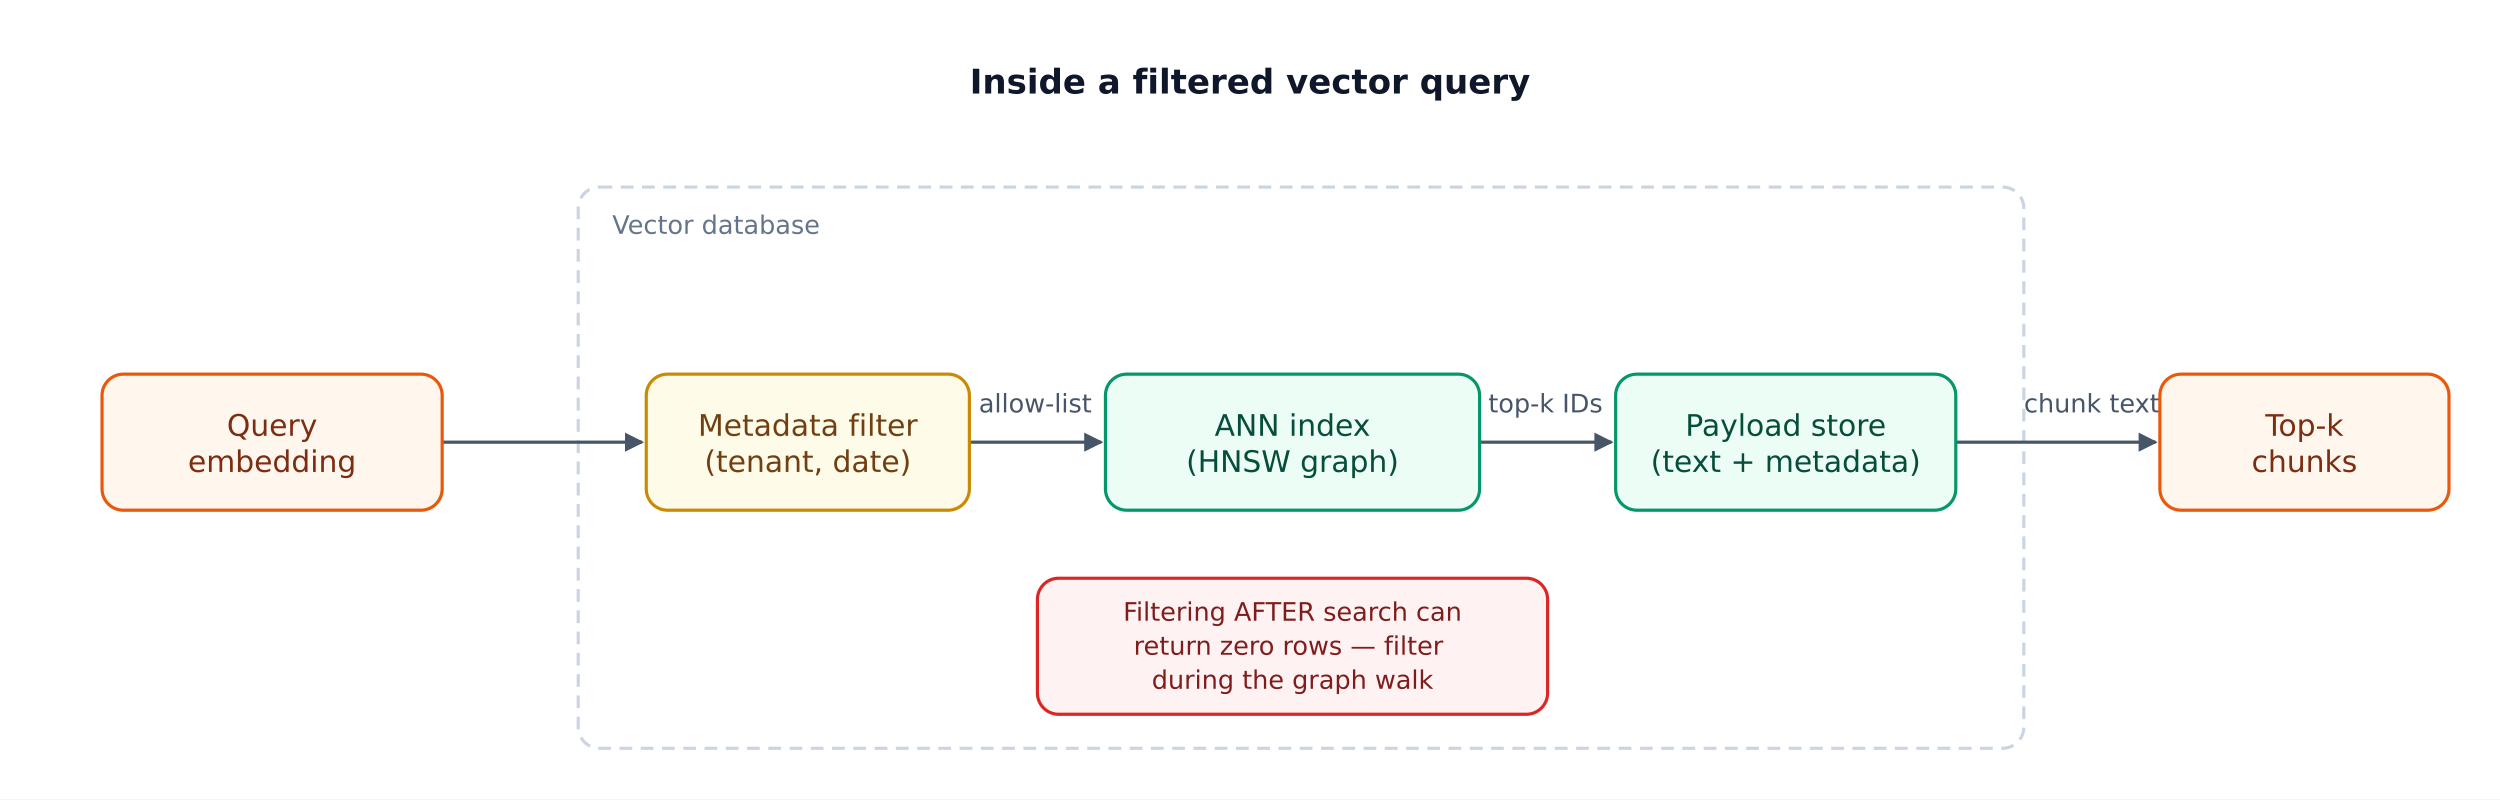
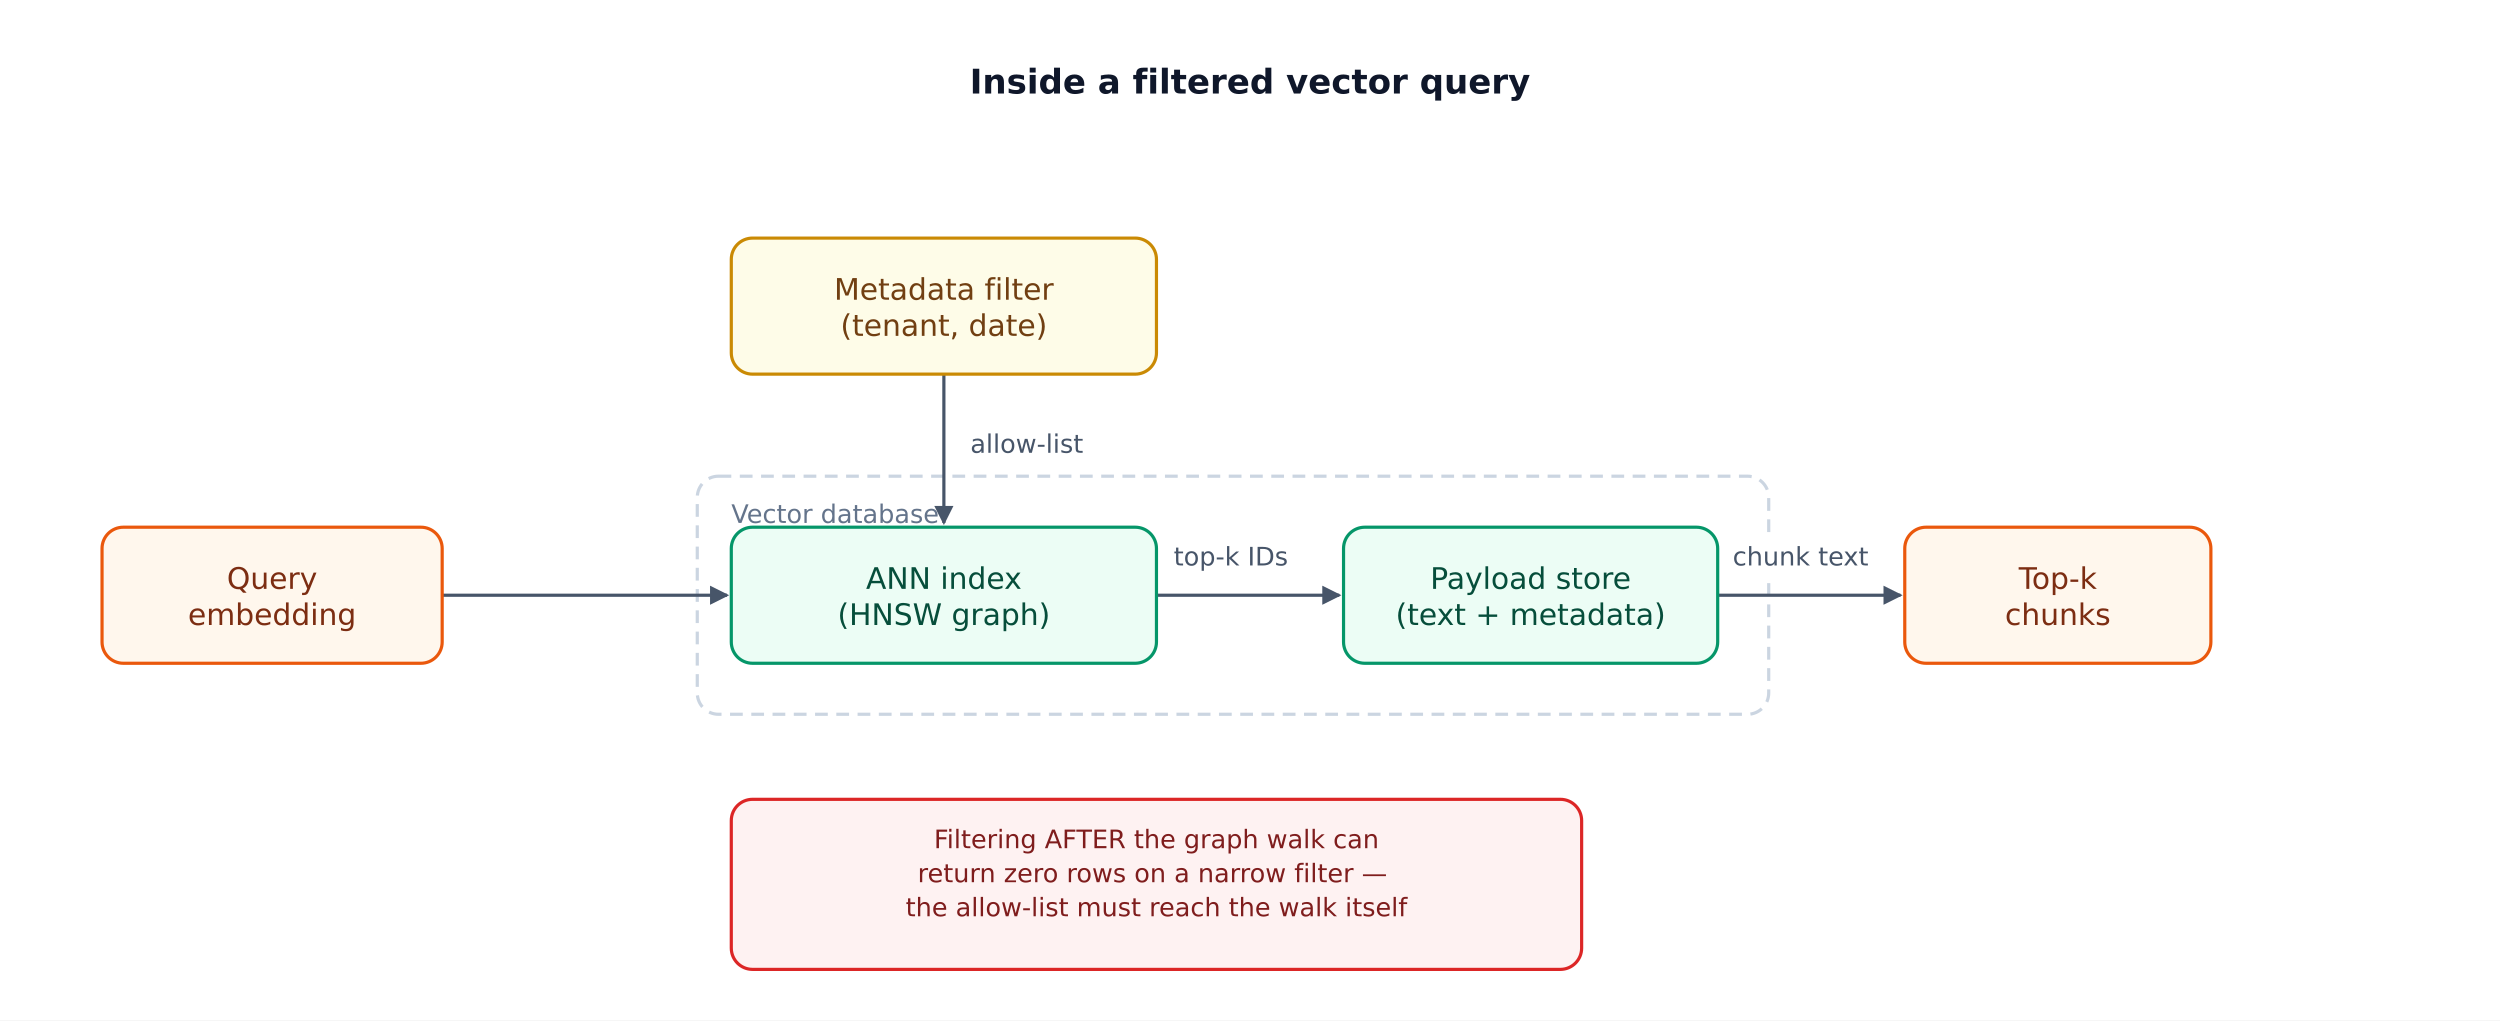
- <svg xmlns="http://www.w3.org/2000/svg" width="1176" height="376" viewBox="0 0 1176 376" font-family="system-ui, -apple-system, 'Segoe UI', 'DejaVu Sans', sans-serif">
-   <rect width="1176" height="376" fill="#ffffff" />
+ <svg xmlns="http://www.w3.org/2000/svg" width="1176" height="480" viewBox="0 0 1176 480" font-family="system-ui, -apple-system, 'Segoe UI', 'DejaVu Sans', sans-serif">
+   <rect width="1176" height="480" fill="#ffffff" />
  <defs>
    <marker id="arrow" markerWidth="9" markerHeight="9" refX="8" refY="4.5" orient="auto" markerUnits="userSpaceOnUse">
      <path d="M0,0 L9,4.5 L0,9 z" fill="#475569" />
    </marker>
  </defs>
  <text x="588" y="44" font-size="16" font-weight="600" fill="#0F172A" text-anchor="middle">Inside a filtered vector query</text>
-   <rect x="272" y="88" width="680" height="264" rx="10" fill="none" stroke="#CBD5E1" stroke-width="1.5" stroke-dasharray="6 4" />
-   <text x="288" y="110" font-size="12" fill="#64748B">Vector database</text>
-   <line x1="208" y1="208" x2="302" y2="208" stroke="#475569" stroke-width="1.5" marker-end="url(#arrow)" />
-   <line x1="456" y1="208" x2="518" y2="208" stroke="#475569" stroke-width="1.5" marker-end="url(#arrow)" />
-   <line x1="696" y1="208" x2="758" y2="208" stroke="#475569" stroke-width="1.5" marker-end="url(#arrow)" />
-   <line x1="920" y1="208" x2="1014" y2="208" stroke="#475569" stroke-width="1.5" marker-end="url(#arrow)" />
-   <rect x="458" y="181" width="58" height="18" fill="#ffffff" />
-   <text x="487" y="194" font-size="12" fill="#475569" text-anchor="middle">allow-list</text>
-   <rect x="699" y="181" width="56" height="18" fill="#ffffff" />
-   <text x="727" y="194" font-size="12" fill="#475569" text-anchor="middle">top-k IDs</text>
-   <rect x="954" y="181" width="60" height="18" fill="#ffffff" />
-   <text x="984" y="194" font-size="12" fill="#475569" text-anchor="middle">chunk text</text>
-   <rect x="48" y="176" width="160" height="64" rx="10" fill="#FFF7ED" stroke="#EA580C" stroke-width="1.5" />
-   <text x="128" y="205" font-size="14" fill="#7C2D12" text-anchor="middle">Query<tspan x="128" dy="17">embedding</tspan>
+   <rect x="328" y="224" width="504" height="112" rx="10" fill="none" stroke="#CBD5E1" stroke-width="1.5" stroke-dasharray="6 4" />
+   <text x="344" y="246" font-size="12" fill="#64748B">Vector database</text>
+   <line x1="208" y1="280" x2="342" y2="280" stroke="#475569" stroke-width="1.5" marker-end="url(#arrow)" />
+   <line x1="444" y1="176" x2="444" y2="246" stroke="#475569" stroke-width="1.5" marker-end="url(#arrow)" />
+   <line x1="544" y1="280" x2="630" y2="280" stroke="#475569" stroke-width="1.5" marker-end="url(#arrow)" />
+   <line x1="808" y1="280" x2="894" y2="280" stroke="#475569" stroke-width="1.5" marker-end="url(#arrow)" />
+   <rect x="452" y="200" width="62" height="18" fill="#ffffff" />
+   <text x="483" y="213" font-size="12" fill="#475569" text-anchor="middle">allow-list</text>
+   <rect x="548" y="253" width="62" height="18" fill="#ffffff" />
+   <text x="579" y="266" font-size="12" fill="#475569" text-anchor="middle">top-k IDs</text>
+   <rect x="812" y="253" width="70" height="18" fill="#ffffff" />
+   <text x="847" y="266" font-size="12" fill="#475569" text-anchor="middle">chunk text</text>
+   <rect x="48" y="248" width="160" height="64" rx="10" fill="#FFF7ED" stroke="#EA580C" stroke-width="1.5" />
+   <text x="128" y="277" font-size="14" fill="#7C2D12" text-anchor="middle">Query<tspan x="128" dy="17">embedding</tspan>
  </text>
-   <rect x="304" y="176" width="152" height="64" rx="10" fill="#FEFCE8" stroke="#CA8A04" stroke-width="1.5" />
-   <text x="380" y="205" font-size="14" fill="#713F12" text-anchor="middle">Metadata filter<tspan x="380" dy="17">(tenant, date)</tspan>
+   <rect x="344" y="112" width="200" height="64" rx="10" fill="#FEFCE8" stroke="#CA8A04" stroke-width="1.5" />
+   <text x="444" y="141" font-size="14" fill="#713F12" text-anchor="middle">Metadata filter<tspan x="444" dy="17">(tenant, date)</tspan>
  </text>
-   <rect x="520" y="176" width="176" height="64" rx="10" fill="#ECFDF5" stroke="#059669" stroke-width="1.5" />
-   <text x="608" y="205" font-size="14" fill="#064E3B" text-anchor="middle">ANN index<tspan x="608" dy="17">(HNSW graph)</tspan>
+   <rect x="344" y="248" width="200" height="64" rx="10" fill="#ECFDF5" stroke="#059669" stroke-width="1.5" />
+   <text x="444" y="277" font-size="14" fill="#064E3B" text-anchor="middle">ANN index<tspan x="444" dy="17">(HNSW graph)</tspan>
  </text>
-   <rect x="760" y="176" width="160" height="64" rx="10" fill="#ECFDF5" stroke="#059669" stroke-width="1.5" />
-   <text x="840" y="205" font-size="14" fill="#064E3B" text-anchor="middle">Payload store<tspan x="840" dy="17">(text + metadata)</tspan>
+   <rect x="632" y="248" width="176" height="64" rx="10" fill="#ECFDF5" stroke="#059669" stroke-width="1.5" />
+   <text x="720" y="277" font-size="14" fill="#064E3B" text-anchor="middle">Payload store<tspan x="720" dy="17">(text + metadata)</tspan>
  </text>
-   <rect x="1016" y="176" width="136" height="64" rx="10" fill="#FFF7ED" stroke="#EA580C" stroke-width="1.5" />
-   <text x="1084" y="205" font-size="14" fill="#7C2D12" text-anchor="middle">Top-k<tspan x="1084" dy="17">chunks</tspan>
+   <rect x="896" y="248" width="144" height="64" rx="10" fill="#FFF7ED" stroke="#EA580C" stroke-width="1.5" />
+   <text x="968" y="277" font-size="14" fill="#7C2D12" text-anchor="middle">Top-k<tspan x="968" dy="17">chunks</tspan>
  </text>
-   <rect x="488" y="272" width="240" height="64" rx="10" fill="#FEF2F2" stroke="#DC2626" stroke-width="1.5" />
-   <text x="608" y="292" font-size="12" fill="#7F1D1D" text-anchor="middle">Filtering AFTER search can<tspan x="608" dy="16">return zero rows — filter</tspan>
-     <tspan x="608" dy="16">during the graph walk</tspan>
+   <rect x="344" y="376" width="400" height="80" rx="10" fill="#FEF2F2" stroke="#DC2626" stroke-width="1.5" />
+   <text x="544" y="399" font-size="12" fill="#7F1D1D" text-anchor="middle">Filtering AFTER the graph walk can<tspan x="544" dy="16">return zero rows on a narrow filter —</tspan>
+     <tspan x="544" dy="16">the allow-list must reach the walk itself</tspan>
  </text>
</svg>
